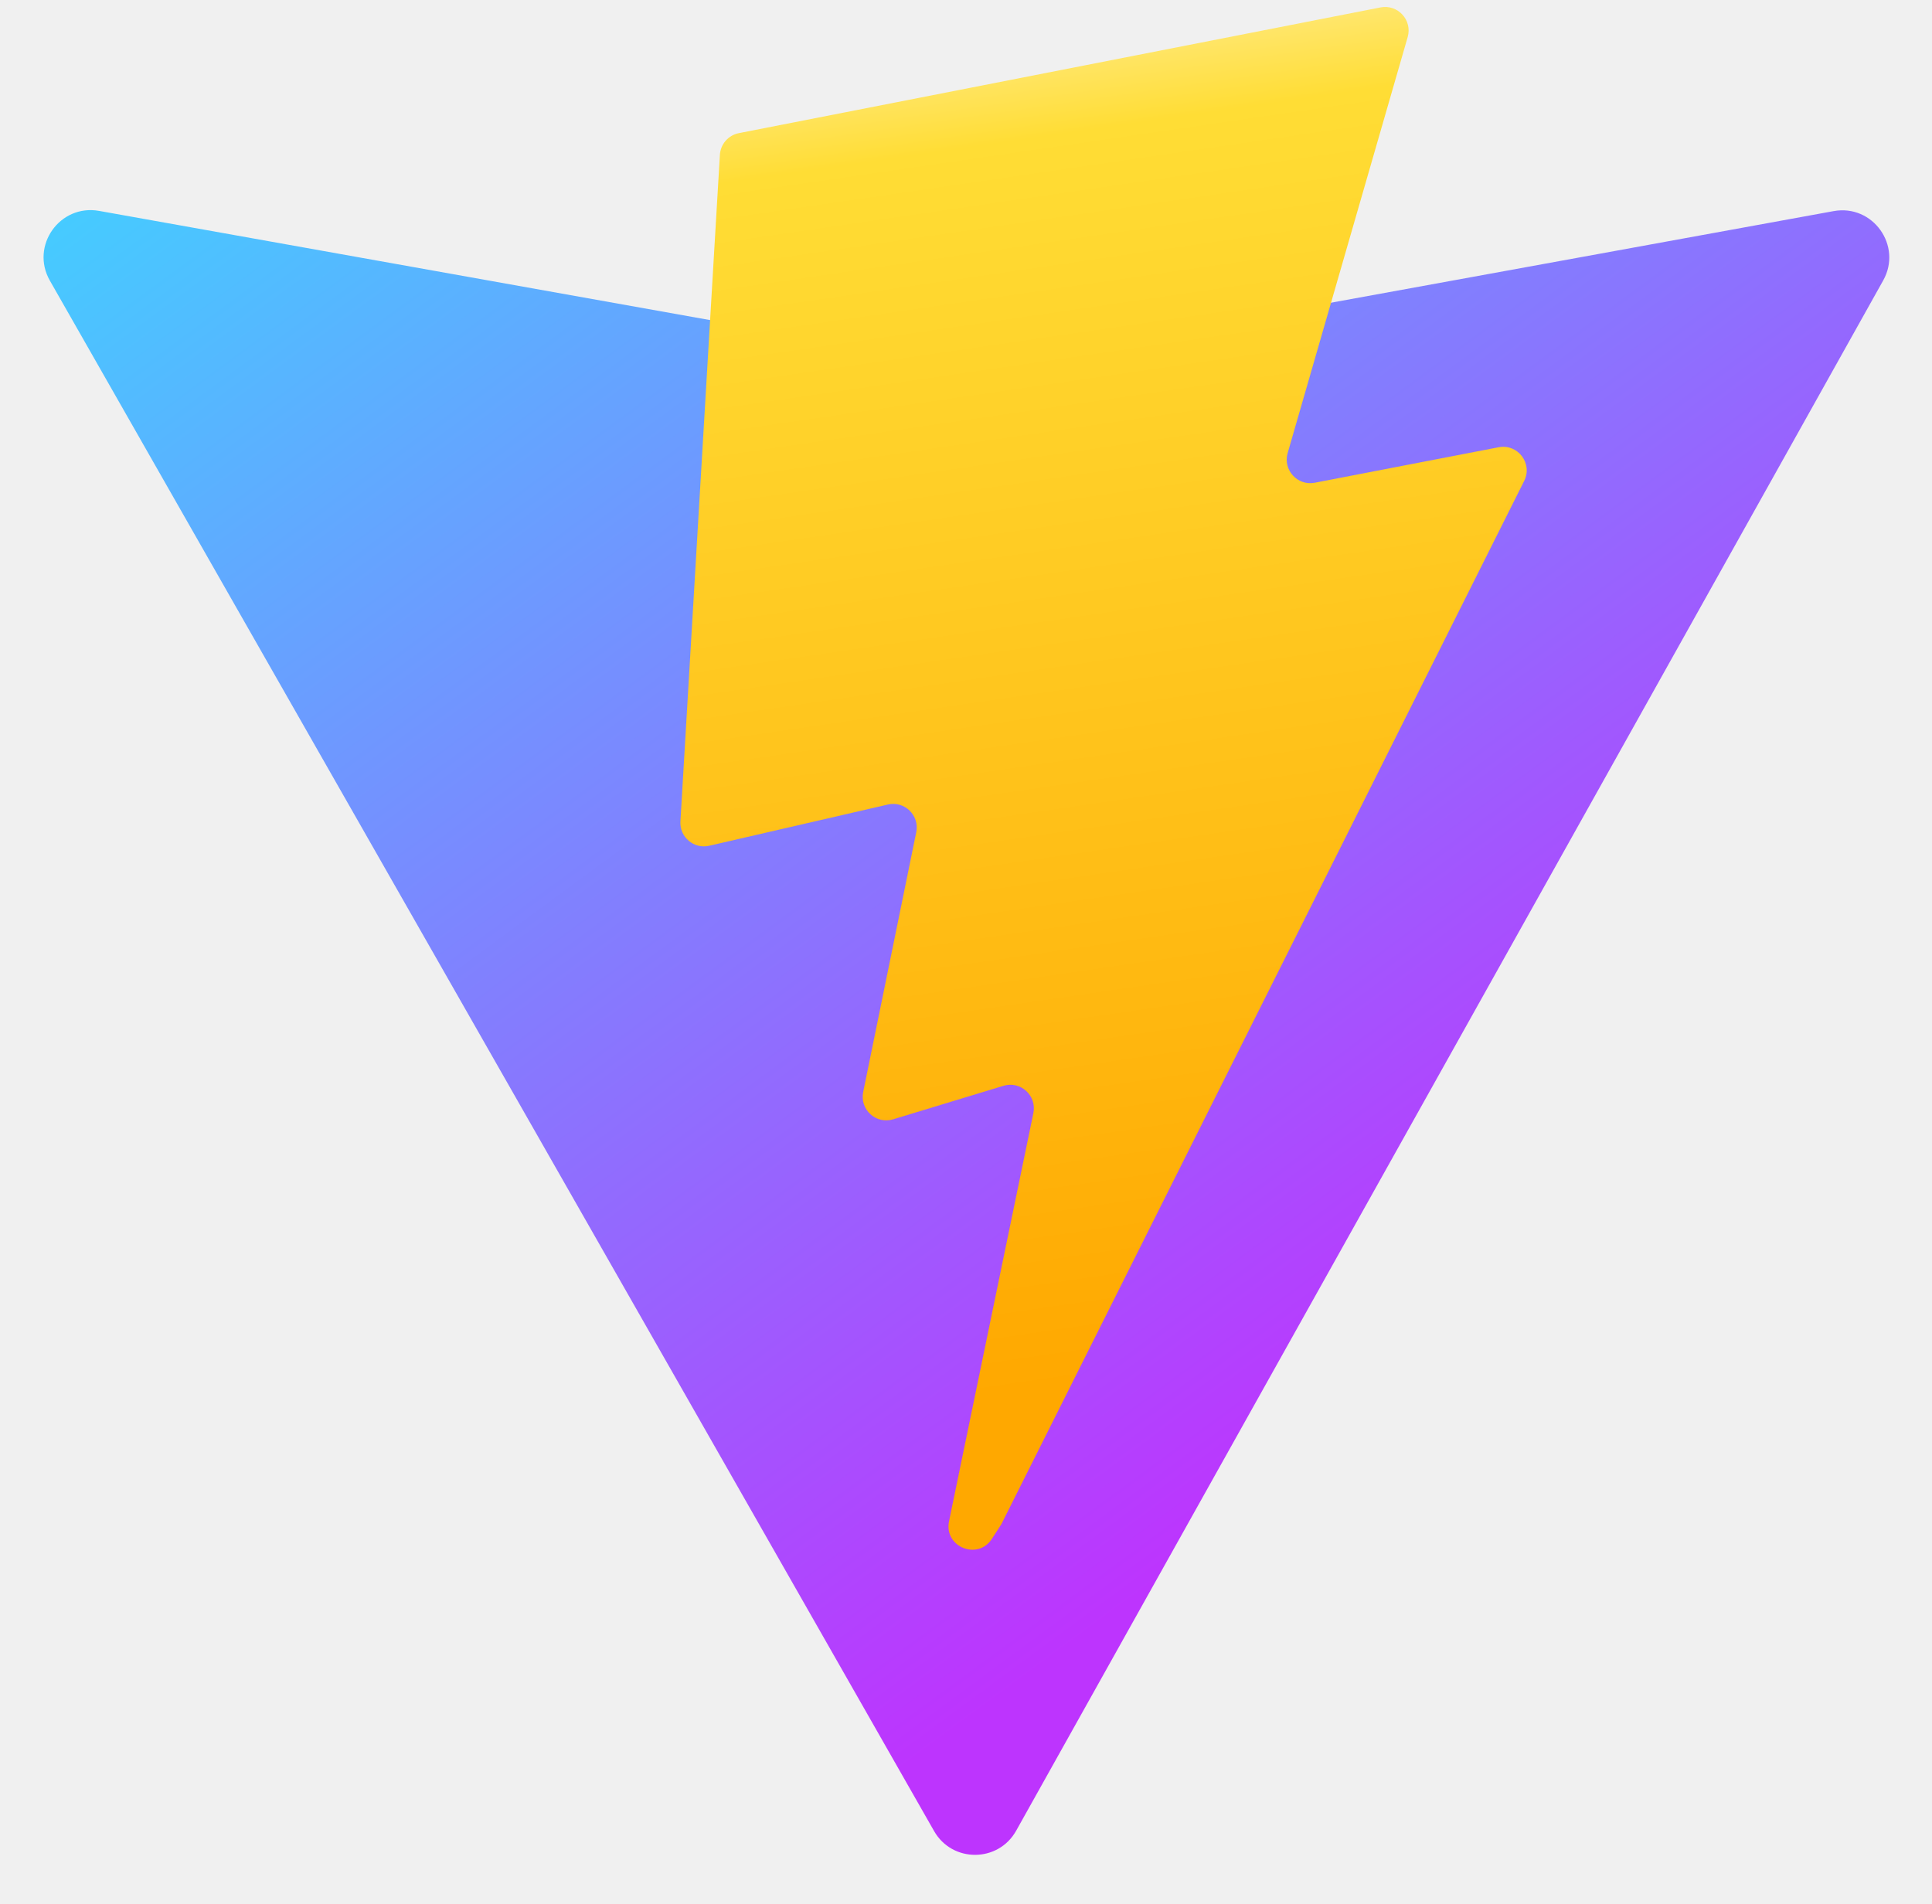
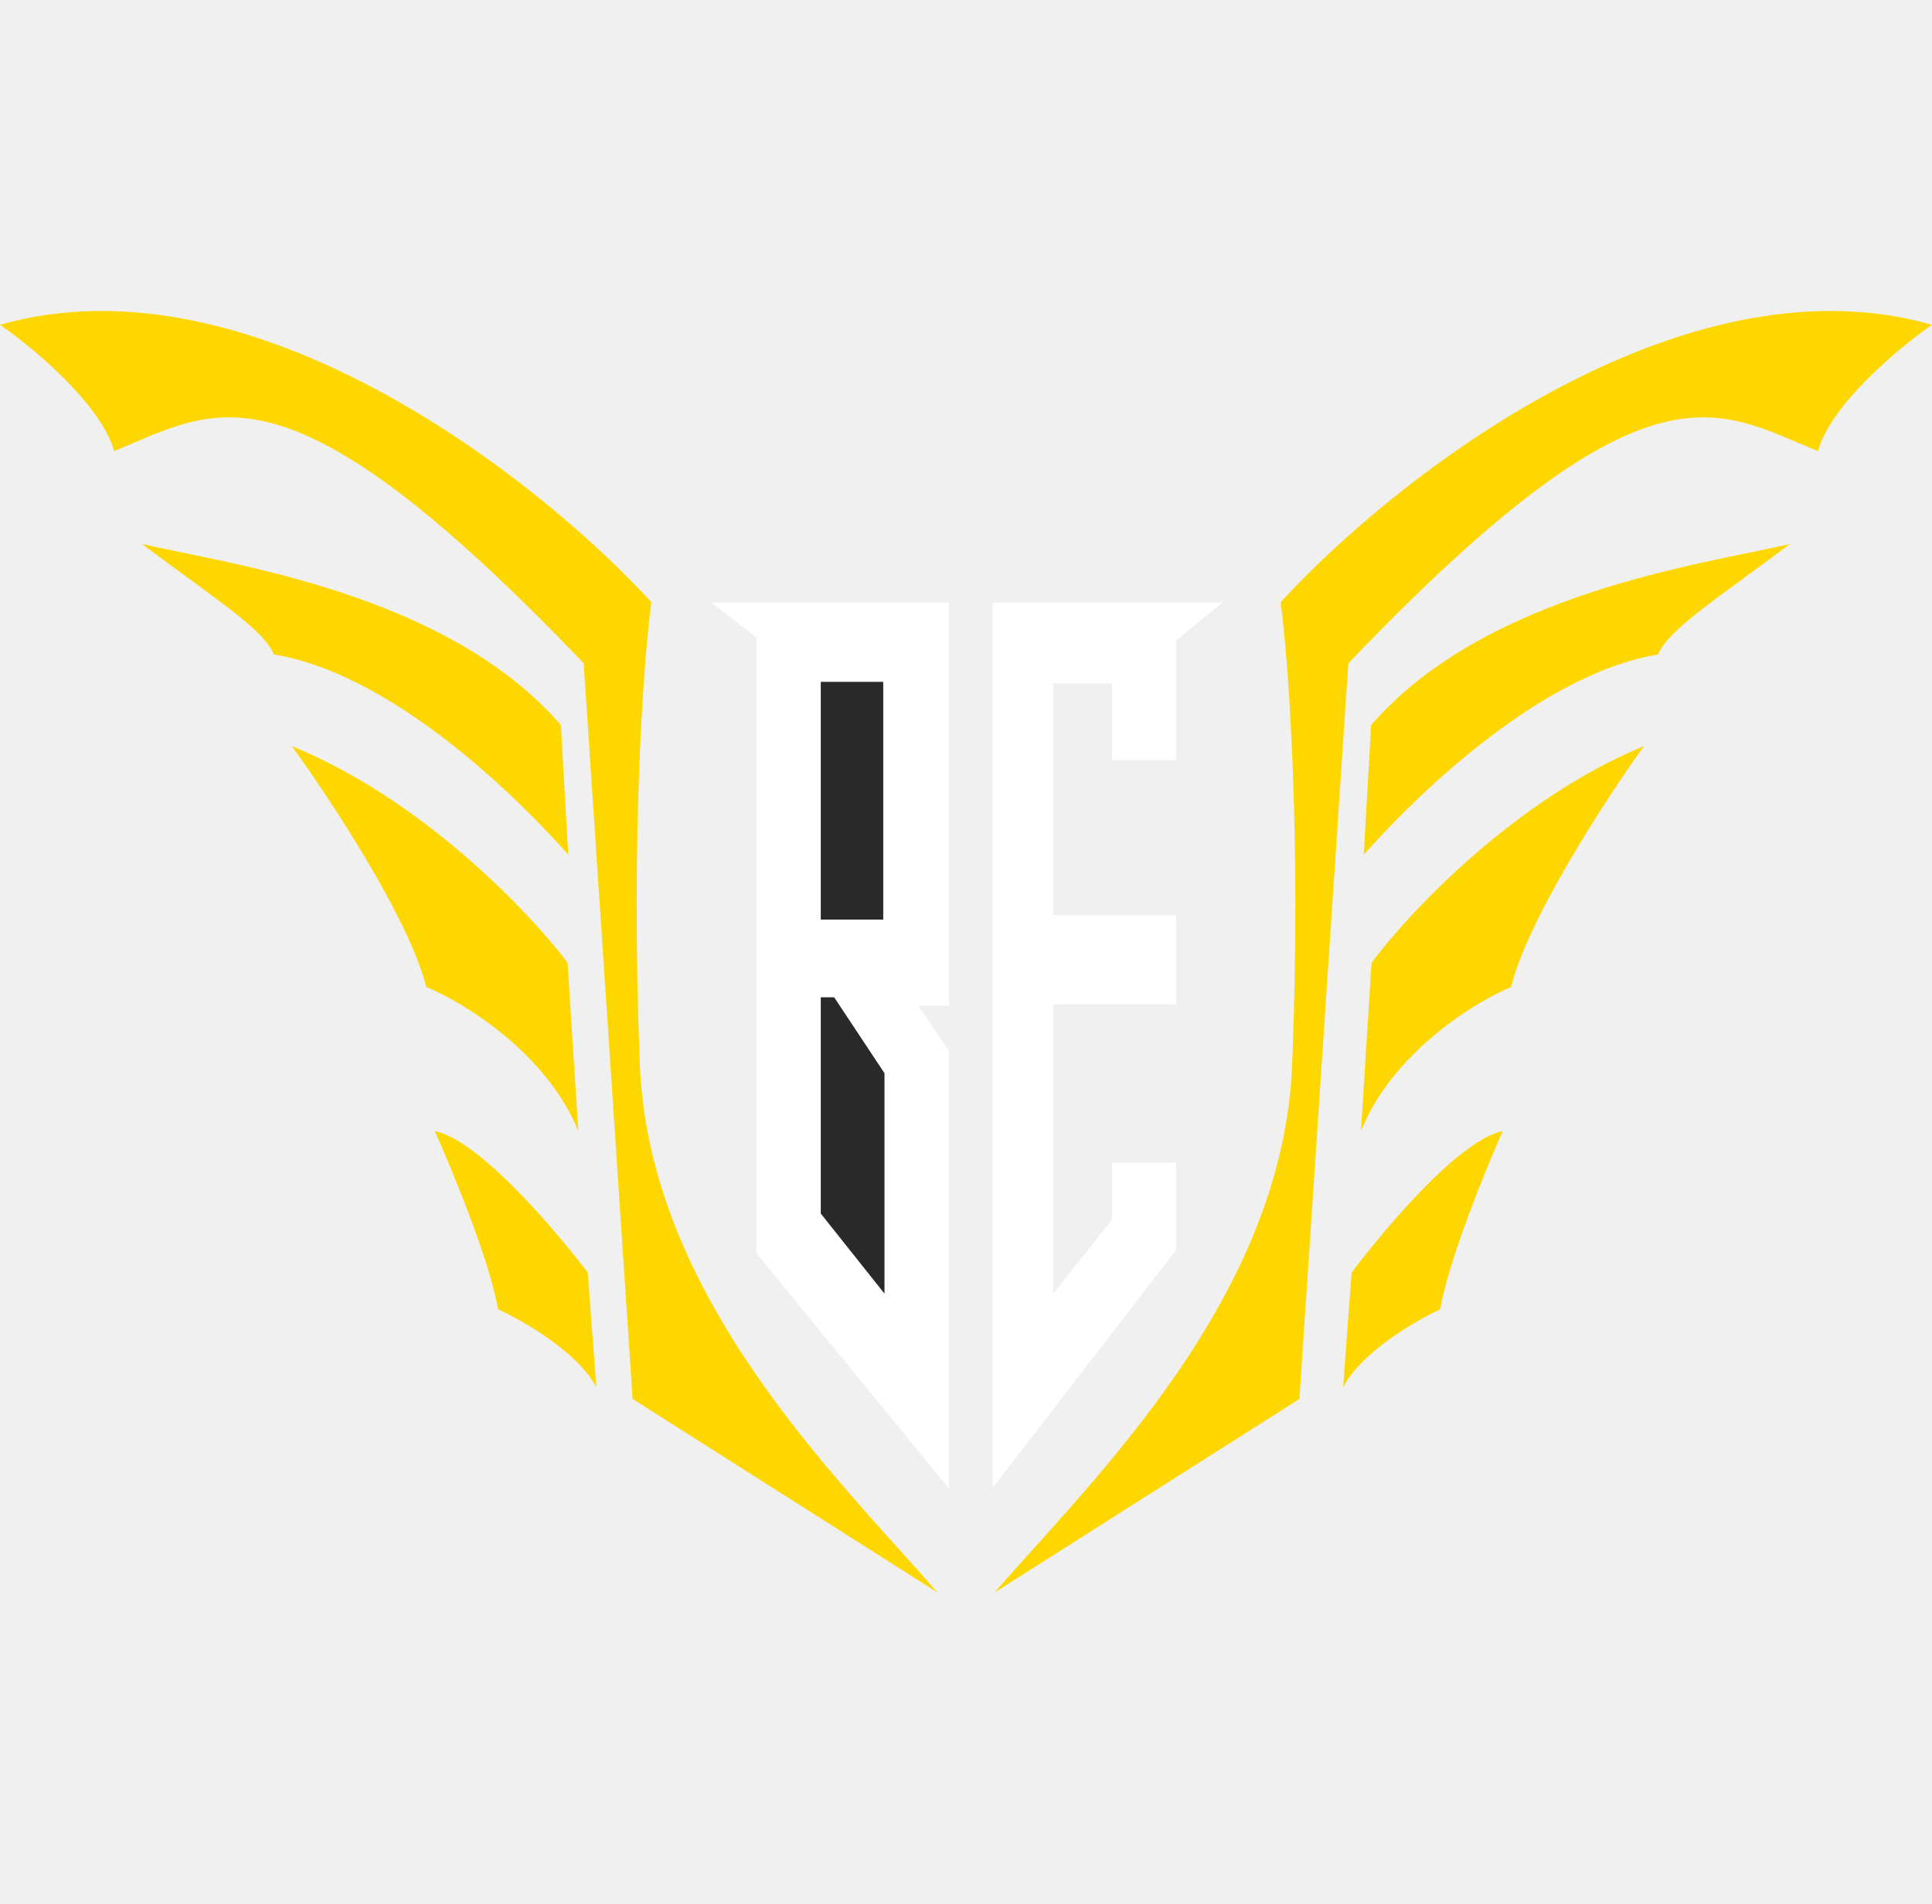
<svg xmlns="http://www.w3.org/2000/svg" width="410" height="404" viewBox="0 0 410 404" fill="none">
-   <path d="M399.641 59.525L215.643 388.545C211.844 395.338 202.084 395.378 198.228 388.618L10.582 59.556C6.381 52.19 12.68 43.267 21.028 44.759L205.223 77.682C206.398 77.892 207.601 77.89 208.776 77.676L389.119 44.806C397.439 43.289 403.768 52.143 399.641 59.525Z" fill="url(#paint0_linear)" />
-   <path d="M292.965 1.574L156.801 28.255C154.563 28.694 152.906 30.59 152.771 32.866L144.395 174.33C144.198 177.662 147.258 180.248 150.51 179.498L188.42 170.749C191.967 169.931 195.172 173.055 194.443 176.622L183.18 231.775C182.422 235.487 185.907 238.661 189.532 237.56L212.947 230.446C216.577 229.344 220.065 232.527 219.297 236.242L201.398 322.875C200.278 328.294 207.486 331.249 210.492 326.603L212.5 323.5L323.454 102.072C325.312 98.365 322.108 94.137 318.036 94.923L279.014 102.454C275.347 103.161 272.227 99.746 273.262 96.158L298.731 7.867C299.767 4.273 296.636 0.855 292.965 1.574Z" fill="url(#paint1_linear)" />
-   <defs>
-     <linearGradient id="paint0_linear" x1="6" y1="33" x2="235" y2="344" gradientUnits="userSpaceOnUse">
-       <stop stop-color="#41D1FF" />
-       <stop offset="1" stop-color="#BD34FE" />
-     </linearGradient>
-     <linearGradient id="paint1_linear" x1="194.651" y1="8.818" x2="236.076" y2="292.989" gradientUnits="userSpaceOnUse">
-       <stop stop-color="#FFEA83" />
-       <stop offset="0.083" stop-color="#FFDD35" />
-       <stop offset="1" stop-color="#FFA800" />
-     </linearGradient>
-   </defs>
+   <path d="M160.524 135.253V265.956L201.362 315.888V223.03L194.871 213.394H201.362V127.895H150.924L160.524 135.253Z" fill="white" />
+   <path d="M210.689 127.895H259.37L249.581 135.946V161.327H236.009V145.048H223.48V194.235H249.581V213.139H223.48V274.579L236.009 258.825V246.748H249.581V265.301L210.689 315.714V127.895Z" fill="white" />
+   <path d="M174.182 144.714H187.434V195.172H174.182V144.714Z" fill="#292929" />
+   <path d="M174.182 257.561V211.657H177.021L187.704 227.776V274.556L174.182 257.561Z" fill="#292929" />
+   <path d="M120.445 204.334L122.724 240.061C116.014 223.489 98.41 212.759 90.447 209.465C86.873 195.022 69.932 169.368 61.908 158.345C89.554 169.595 112.451 193.692 120.445 204.334Z" fill="#FFD700" />
+   <path d="M124.725 270.087L126.549 294.411C122.61 286.961 110.987 280.285 105.669 277.878C104.064 267.996 96.065 248.549 92.266 240.061C101.967 242.038 118.495 261.915 124.725 270.087Z" fill="#FFD700" />
+   <path d="M291.059 204.334L288.809 240.061C295.436 223.489 312.819 212.759 320.682 209.465C324.211 195.022 340.941 169.368 348.864 158.345C321.564 169.595 298.952 193.692 291.059 204.334Z" fill="#FFD700" />
+   <path d="M286.832 270.087L285.031 294.412C288.921 286.962 300.398 280.286 305.65 277.878C307.235 267.996 315.134 248.55 318.886 240.061C309.306 242.038 292.985 261.915 286.832 270.087Z" fill="#FFD700" />
+   <path d="M135.787 225.942C137.739 275.288 177.83 313.745 198.97 338L134.252 296.912L123.862 140.778C60.477 74.469 46.076 86.805 24.212 95.743C21.466 85.789 6.926 73.721 0 68.931C53.556 53.651 114.466 101.817 138.227 127.81C136.601 139.96 133.836 176.596 135.787 225.942Z" fill="#FFD700" />
+   <path d="M274.212 225.942C272.26 275.288 232.17 313.745 211.029 338L275.748 296.912L286.137 140.778C349.523 74.469 363.924 86.805 385.787 95.743C388.533 85.789 403.073 73.721 409.999 68.931C356.443 53.651 295.533 101.817 271.772 127.81C273.399 139.96 276.163 176.596 274.212 225.942Z" fill="#FFD700" />
+   <path d="M120.587 181.394L119.028 153.879C94.592 125.745 48.553 119.742 30.146 115.455C45.189 126.787 55.952 133.527 58.123 138.9C84.172 143.198 111.293 170.865 120.587 181.394Z" fill="#FFD700" />
+   <path d="M289.412 181.394L290.971 153.879C315.407 125.745 361.447 119.742 379.853 115.455C364.81 126.787 354.048 133.527 351.877 138.9C325.827 143.198 298.707 170.865 289.412 181.394Z" fill="#FFD700" />
</svg>
